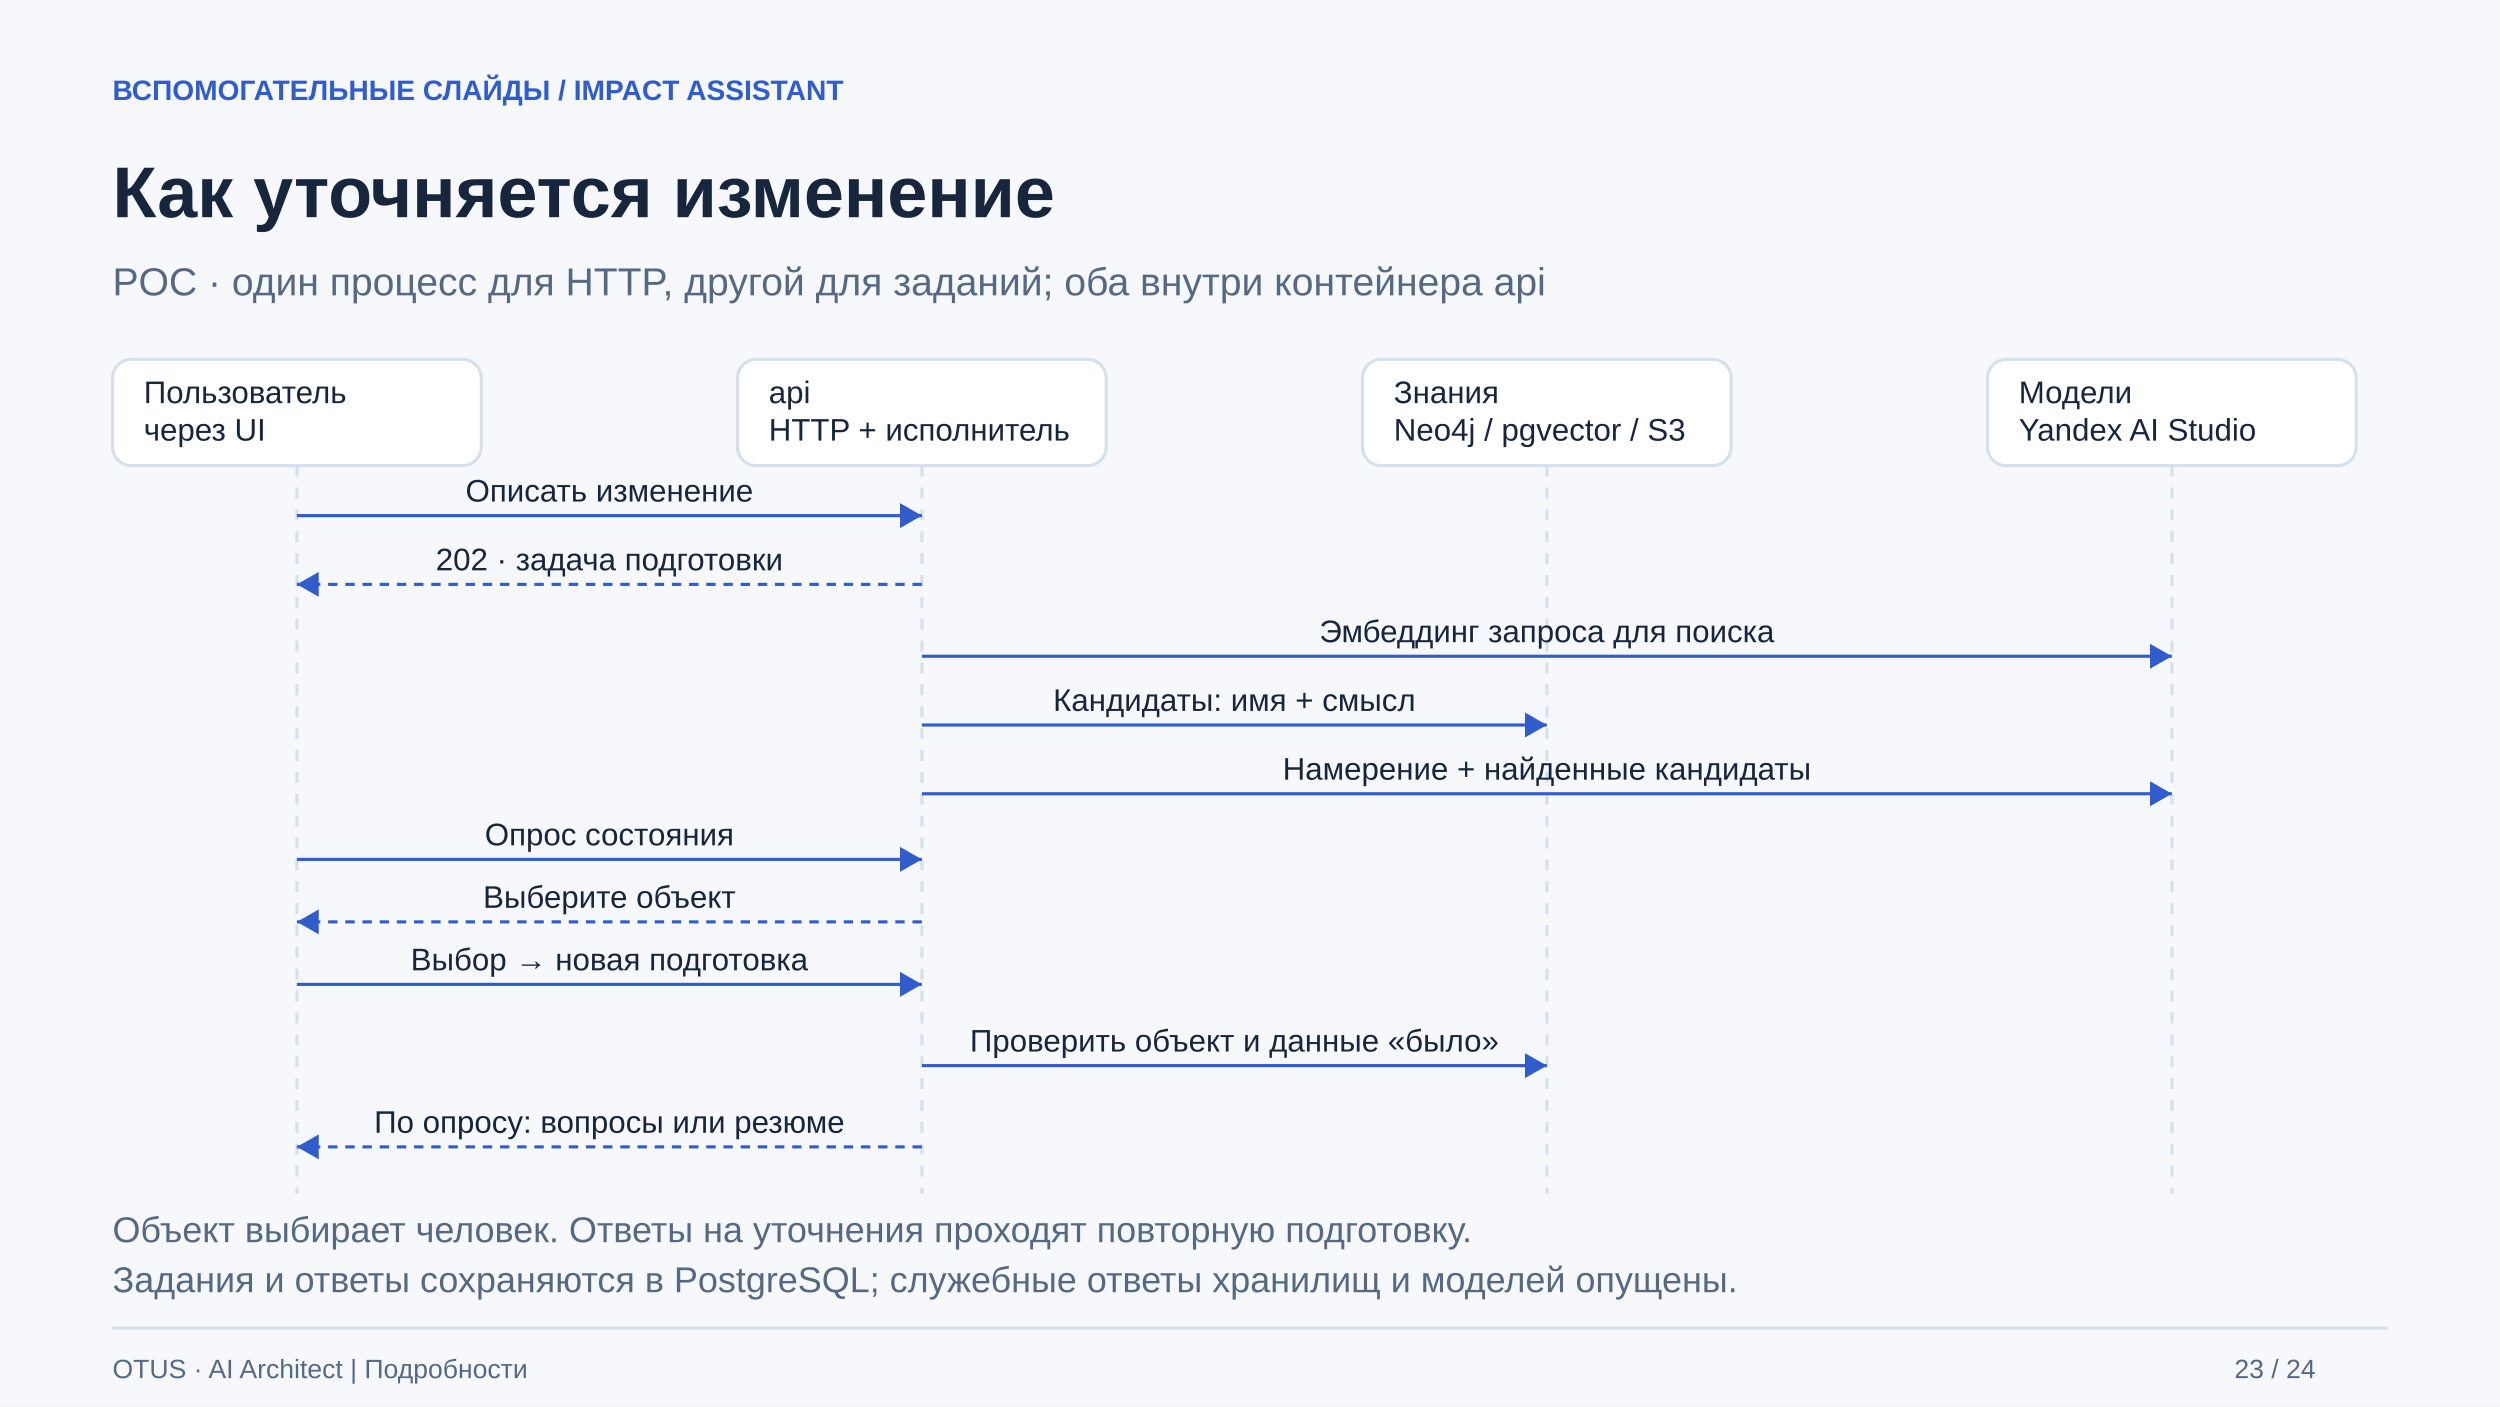
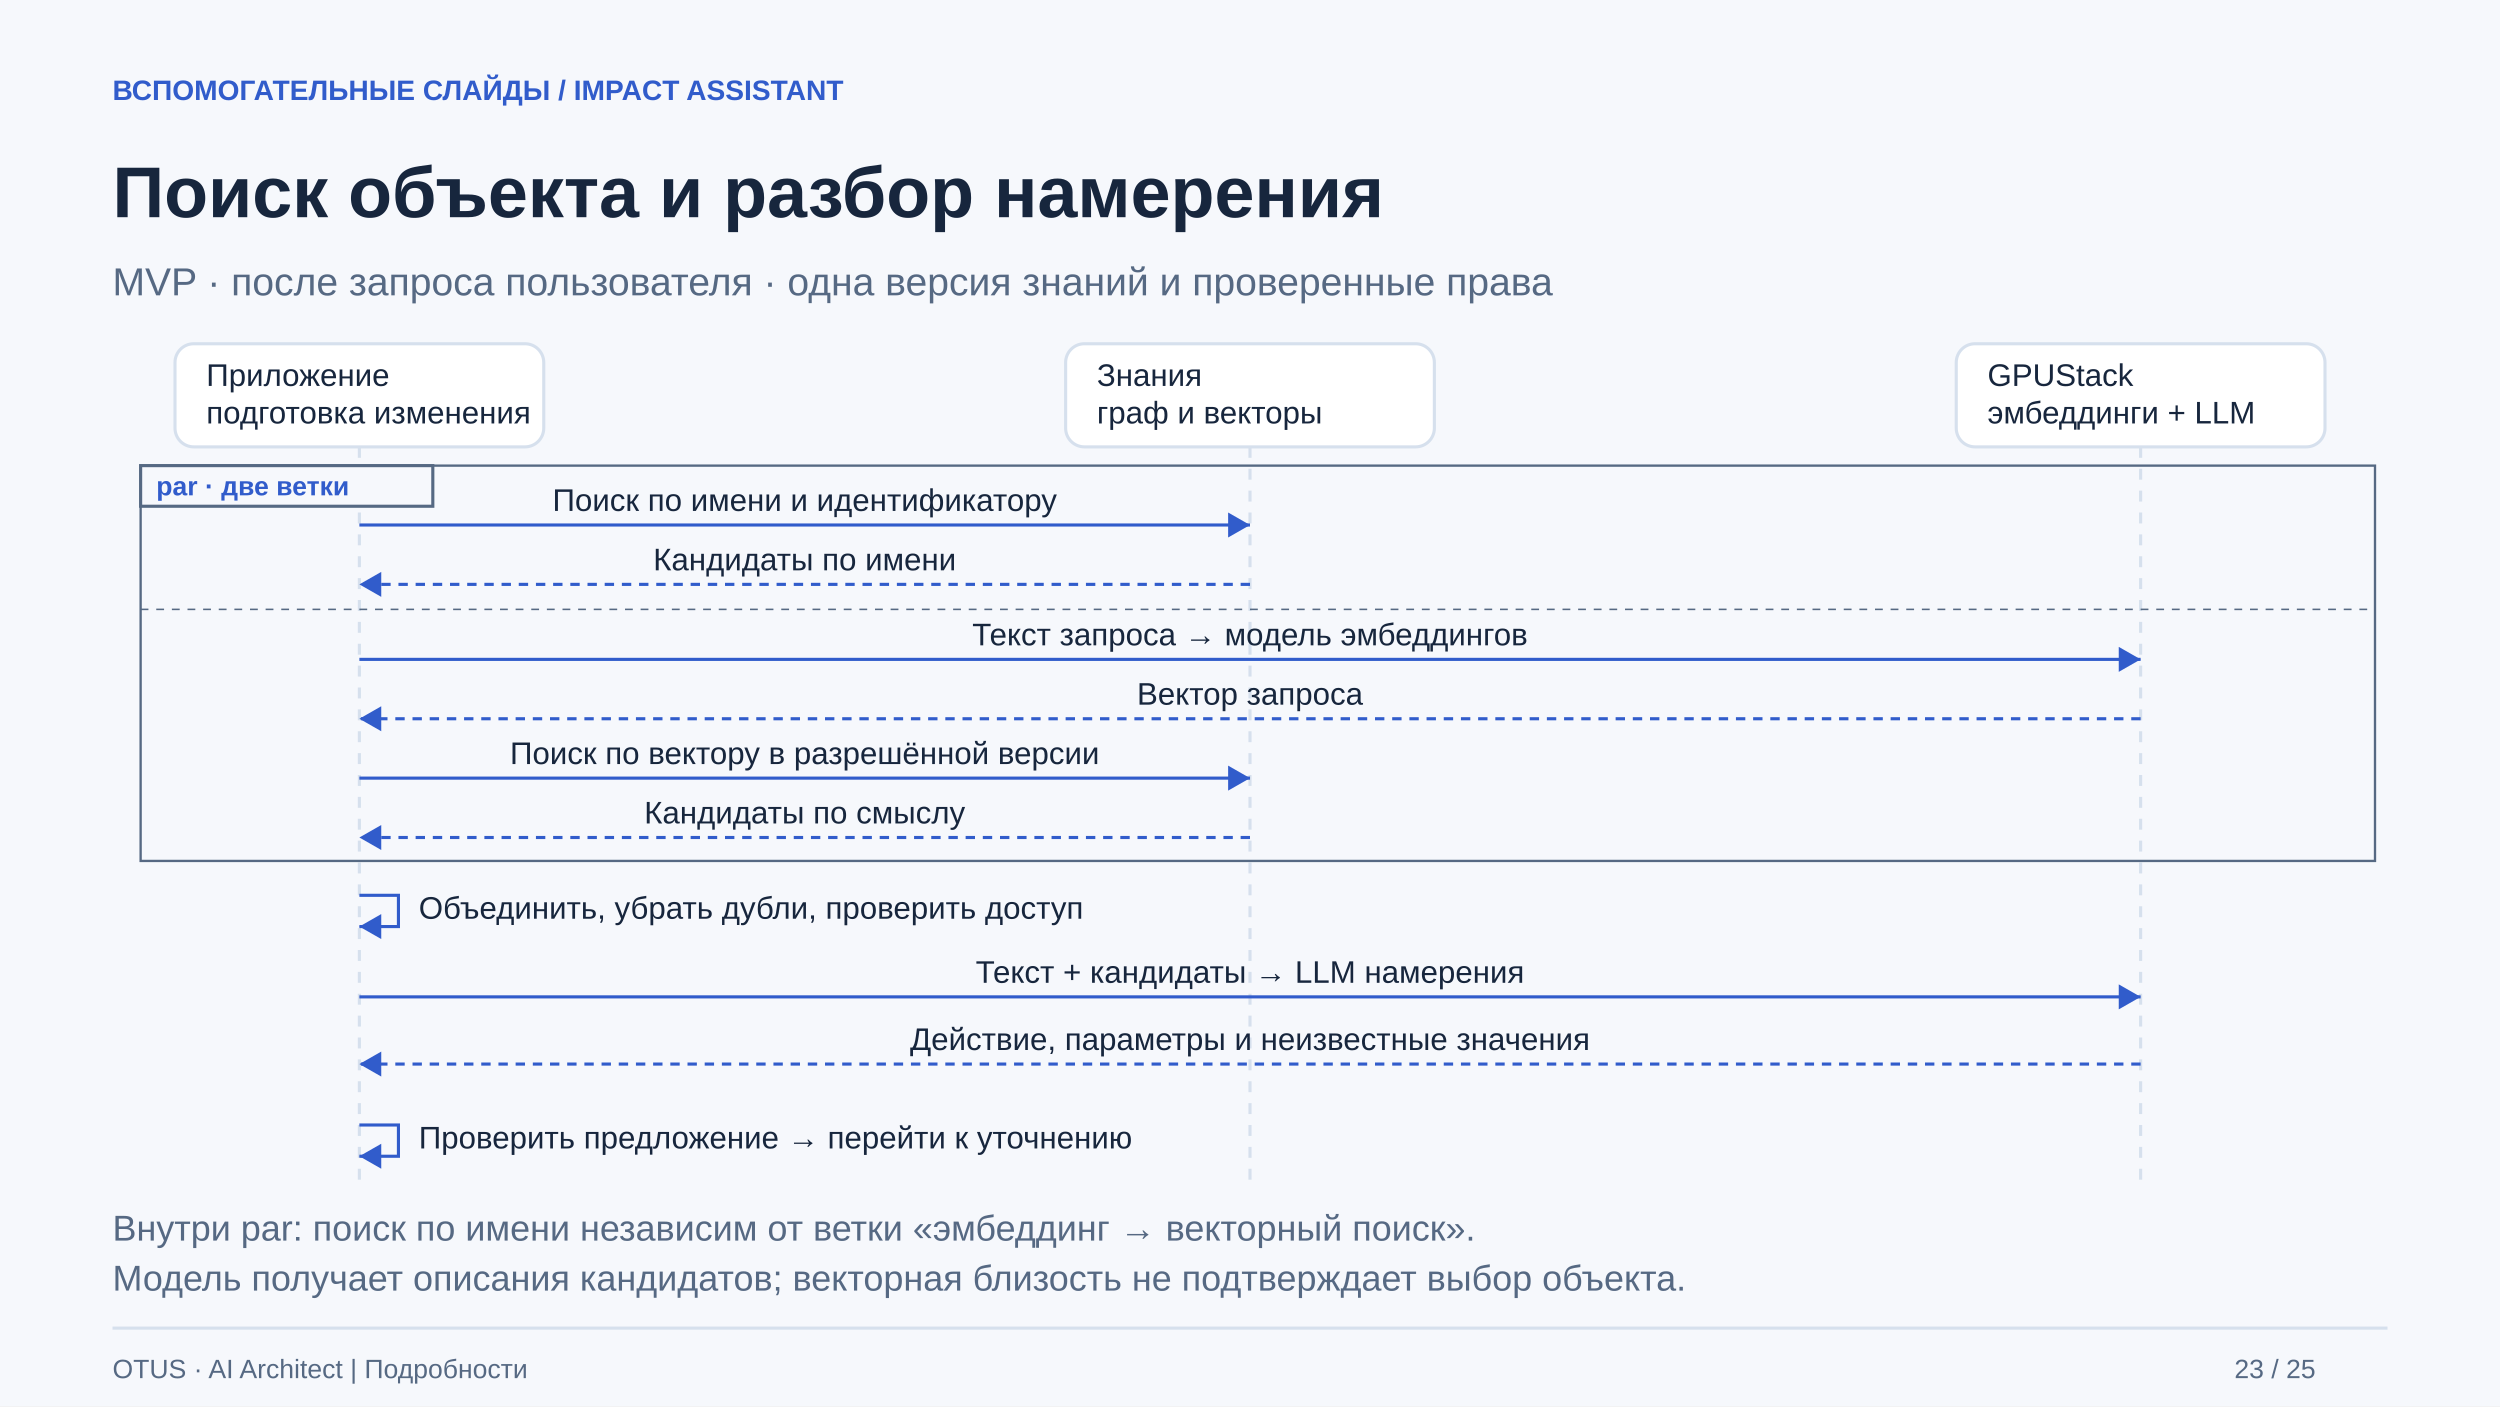
<svg xmlns="http://www.w3.org/2000/svg" width="1600" height="900" viewBox="0 0 1600 900" role="img" aria-labelledby="title desc">
  <defs>
    <marker id="arrow" markerWidth="10" markerHeight="10" refX="8" refY="5" orient="auto">
      <path d="M1 1L8 5L1 9Z" fill="#315CCB" />
    </marker>
  </defs>
  <g font-family="Arial, sans-serif">
    <rect width="1600" height="900" fill="#F6F8FC" />
    <text x="72" y="64" font-size="18" fill="#315CCB" font-weight="700">ВСПОМОГАТЕЛЬНЫЕ СЛАЙДЫ  /  IMPACT ASSISTANT</text>
-     <text x="72" y="139" font-size="46" fill="#17263D" font-weight="700">Как уточняется изменение</text>
-     <text x="72" y="189" font-size="25" fill="#566983" font-weight="400">POC · один процесс для HTTP, другой для заданий; оба внутри контейнера api</text>
-     <rect x="72" y="230" width="236" height="68" rx="12" fill="#FFFFFF" stroke="#D6E0ED" stroke-width="2" />
-     <text x="92" y="258" font-size="20" fill="#17263D" font-weight="400">Пользователь</text>
-     <text x="92" y="282" font-size="20" fill="#17263D" font-weight="400">через UI</text>
-     <path d="M190 298V764" stroke="#D6E0ED" stroke-width="2" stroke-dasharray="7 7" />
-     <rect x="472" y="230" width="236" height="68" rx="12" fill="#FFFFFF" stroke="#D6E0ED" stroke-width="2" />
-     <text x="492" y="258" font-size="20" fill="#17263D" font-weight="400">api</text>
-     <text x="492" y="282" font-size="20" fill="#17263D" font-weight="400">HTTP + исполнитель</text>
-     <path d="M590 298V764" stroke="#D6E0ED" stroke-width="2" stroke-dasharray="7 7" />
-     <rect x="872" y="230" width="236" height="68" rx="12" fill="#FFFFFF" stroke="#D6E0ED" stroke-width="2" />
-     <text x="892" y="258" font-size="20" fill="#17263D" font-weight="400">Знания</text>
-     <text x="892" y="282" font-size="20" fill="#17263D" font-weight="400">Neo4j / pgvector / S3</text>
-     <path d="M990 298V764" stroke="#D6E0ED" stroke-width="2" stroke-dasharray="7 7" />
-     <rect x="1272" y="230" width="236" height="68" rx="12" fill="#FFFFFF" stroke="#D6E0ED" stroke-width="2" />
-     <text x="1292" y="258" font-size="20" fill="#17263D" font-weight="400">Модели</text>
-     <text x="1292" y="282" font-size="20" fill="#17263D" font-weight="400">Yandex AI Studio</text>
-     <path d="M1390 298V764" stroke="#D6E0ED" stroke-width="2" stroke-dasharray="7 7" />
-     <path d="M190 330H590" stroke="#315CCB" stroke-width="2" marker-end="url(#arrow)" />
-     <text x="390" y="321" text-anchor="middle" font-size="20" fill="#17263D">Описать изменение</text>
-     <path d="M590 374H190" stroke="#315CCB" stroke-width="2" stroke-dasharray="6 5" marker-end="url(#arrow)" />
-     <text x="390" y="365" text-anchor="middle" font-size="20" fill="#17263D">202 · задача подготовки</text>
-     <path d="M590 420H1390" stroke="#315CCB" stroke-width="2" marker-end="url(#arrow)" />
-     <text x="990" y="411" text-anchor="middle" font-size="20" fill="#17263D">Эмбеддинг запроса для поиска</text>
-     <path d="M590 464H990" stroke="#315CCB" stroke-width="2" marker-end="url(#arrow)" />
-     <text x="790" y="455" text-anchor="middle" font-size="20" fill="#17263D">Кандидаты: имя + смысл</text>
-     <path d="M590 508H1390" stroke="#315CCB" stroke-width="2" marker-end="url(#arrow)" />
-     <text x="990" y="499" text-anchor="middle" font-size="20" fill="#17263D">Намерение + найденные кандидаты</text>
-     <path d="M190 550H590" stroke="#315CCB" stroke-width="2" marker-end="url(#arrow)" />
-     <text x="390" y="541" text-anchor="middle" font-size="20" fill="#17263D">Опрос состояния</text>
-     <path d="M590 590H190" stroke="#315CCB" stroke-width="2" stroke-dasharray="6 5" marker-end="url(#arrow)" />
-     <text x="390" y="581" text-anchor="middle" font-size="20" fill="#17263D">Выберите объект</text>
-     <path d="M190 630H590" stroke="#315CCB" stroke-width="2" marker-end="url(#arrow)" />
-     <text x="390" y="621" text-anchor="middle" font-size="20" fill="#17263D">Выбор → новая подготовка</text>
-     <path d="M590 682H990" stroke="#315CCB" stroke-width="2" marker-end="url(#arrow)" />
-     <text x="790" y="673" text-anchor="middle" font-size="20" fill="#17263D">Проверить объект и данные «было»</text>
-     <path d="M590 734H190" stroke="#315CCB" stroke-width="2" stroke-dasharray="6 5" marker-end="url(#arrow)" />
-     <text x="390" y="725" text-anchor="middle" font-size="20" fill="#17263D">По опросу: вопросы или резюме</text>
-     <text x="72" y="795" font-size="23" fill="#566983" font-weight="400">Объект выбирает человек. Ответы на уточнения проходят повторную подготовку.</text>
-     <text x="72" y="827" font-size="23" fill="#566983" font-weight="400">Задания и ответы сохраняются в PostgreSQL; служебные ответы хранилищ и моделей опущены.</text>
+     <text x="72" y="139" font-size="46" fill="#17263D" font-weight="700">Поиск объекта и разбор намерения</text>
+     <text x="72" y="189" font-size="25" fill="#566983" font-weight="400">MVP · после запроса пользователя · одна версия знаний и проверенные права</text>
+     <rect x="112" y="220" width="236" height="66" rx="12" fill="#FFFFFF" stroke="#D6E0ED" stroke-width="2" />
+     <text x="132" y="247" font-size="20" fill="#17263D" font-weight="400">Приложение</text>
+     <text x="132" y="271" font-size="20" fill="#17263D" font-weight="400">подготовка изменения</text>
+     <path d="M230 286V756" stroke="#D6E0ED" stroke-width="2" stroke-dasharray="7 7" />
+     <rect x="682" y="220" width="236" height="66" rx="12" fill="#FFFFFF" stroke="#D6E0ED" stroke-width="2" />
+     <text x="702" y="247" font-size="20" fill="#17263D" font-weight="400">Знания</text>
+     <text x="702" y="271" font-size="20" fill="#17263D" font-weight="400">граф и векторы</text>
+     <path d="M800 286V756" stroke="#D6E0ED" stroke-width="2" stroke-dasharray="7 7" />
+     <rect x="1252" y="220" width="236" height="66" rx="12" fill="#FFFFFF" stroke="#D6E0ED" stroke-width="2" />
+     <text x="1272" y="247" font-size="20" fill="#17263D" font-weight="400">GPUStack</text>
+     <text x="1272" y="271" font-size="20" fill="#17263D" font-weight="400">эмбеддинги + LLM</text>
+     <path d="M1370 286V756" stroke="#D6E0ED" stroke-width="2" stroke-dasharray="7 7" />
+     <rect x="90" y="298" width="1430" height="253" fill="none" stroke="#566983" stroke-width="1.5" />
+     <rect x="90" y="298" width="187" height="26" rx="0" fill="#F6F8FC" stroke="#566983" stroke-width="2" />
+     <text x="100" y="317" font-size="17" fill="#315CCB" font-weight="600">par · две ветки</text>
+     <path d="M90 390h1430" stroke="#566983" stroke-dasharray="5 5" />
+     <path d="M230 336H800" stroke="#315CCB" stroke-width="2" marker-end="url(#arrow)" />
+     <text x="515" y="327" text-anchor="middle" font-size="20" fill="#17263D">Поиск по имени и идентификатору</text>
+     <path d="M800 374H230" stroke="#315CCB" stroke-width="2" stroke-dasharray="6 5" marker-end="url(#arrow)" />
+     <text x="515" y="365" text-anchor="middle" font-size="20" fill="#17263D">Кандидаты по имени</text>
+     <path d="M230 422H1370" stroke="#315CCB" stroke-width="2" marker-end="url(#arrow)" />
+     <text x="800" y="413" text-anchor="middle" font-size="20" fill="#17263D">Текст запроса → модель эмбеддингов</text>
+     <path d="M1370 460H230" stroke="#315CCB" stroke-width="2" stroke-dasharray="6 5" marker-end="url(#arrow)" />
+     <text x="800" y="451" text-anchor="middle" font-size="20" fill="#17263D">Вектор запроса</text>
+     <path d="M230 498H800" stroke="#315CCB" stroke-width="2" marker-end="url(#arrow)" />
+     <text x="515" y="489" text-anchor="middle" font-size="20" fill="#17263D">Поиск по вектору в разрешённой версии</text>
+     <path d="M800 536H230" stroke="#315CCB" stroke-width="2" stroke-dasharray="6 5" marker-end="url(#arrow)" />
+     <text x="515" y="527" text-anchor="middle" font-size="20" fill="#17263D">Кандидаты по смыслу</text>
+     <path d="M230 573h25v20h-25" fill="none" stroke="#315CCB" stroke-width="2" marker-end="url(#arrow)" />
+     <text x="268" y="588" font-size="20" fill="#17263D" font-weight="400">Объединить, убрать дубли, проверить доступ</text>
+     <path d="M230 638H1370" stroke="#315CCB" stroke-width="2" marker-end="url(#arrow)" />
+     <text x="800" y="629" text-anchor="middle" font-size="20" fill="#17263D">Текст + кандидаты → LLM намерения</text>
+     <path d="M1370 681H230" stroke="#315CCB" stroke-width="2" stroke-dasharray="6 5" marker-end="url(#arrow)" />
+     <text x="800" y="672" text-anchor="middle" font-size="20" fill="#17263D">Действие, параметры и неизвестные значения</text>
+     <path d="M230 720h25v20h-25" fill="none" stroke="#315CCB" stroke-width="2" marker-end="url(#arrow)" />
+     <text x="268" y="735" font-size="20" fill="#17263D" font-weight="400">Проверить предложение → перейти к уточнению</text>
+     <text x="72" y="794" font-size="23" fill="#566983" font-weight="400">Внутри par: поиск по имени независим от ветки «эмбеддинг → векторный поиск».</text>
+     <text x="72" y="826" font-size="23" fill="#566983" font-weight="400">Модель получает описания кандидатов; векторная близость не подтверждает выбор объекта.</text>
    <path d="M72 850h1456" stroke="#D6E0ED" stroke-width="2" />
    <text x="72" y="882" font-size="17" fill="#566983" font-weight="400">OTUS · AI Architect   |   Подробности</text>
-     <text x="1430" y="882" font-size="17" fill="#566983" font-weight="400">23 / 24</text>
+     <text x="1430" y="882" font-size="17" fill="#566983" font-weight="400">23 / 25</text>
  </g>
</svg>
